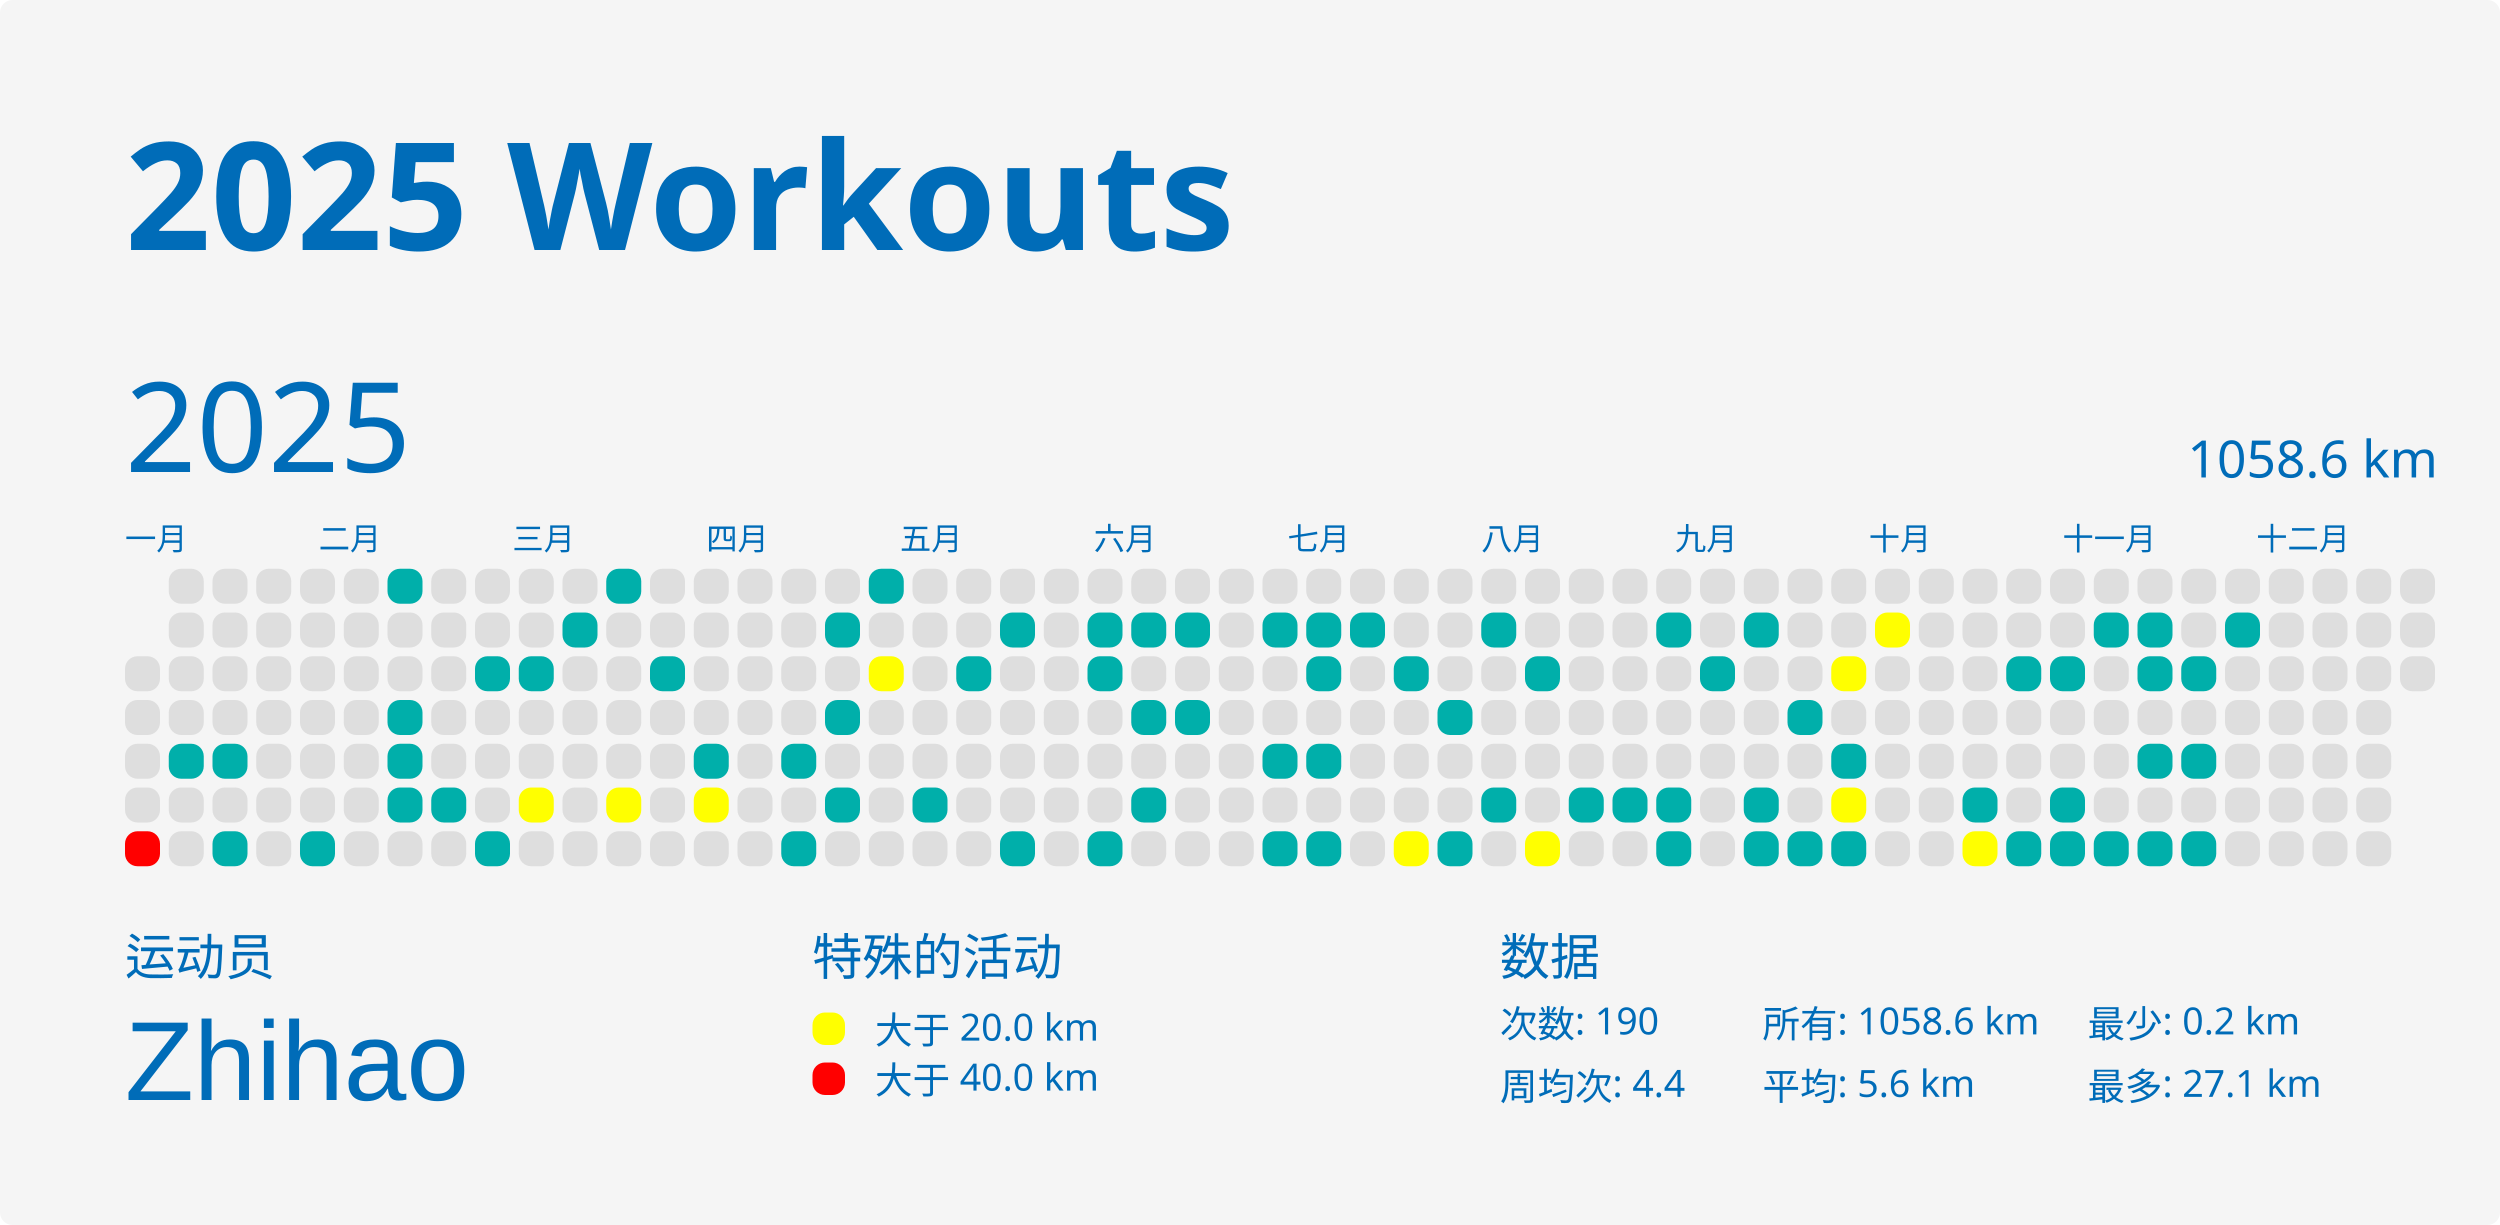
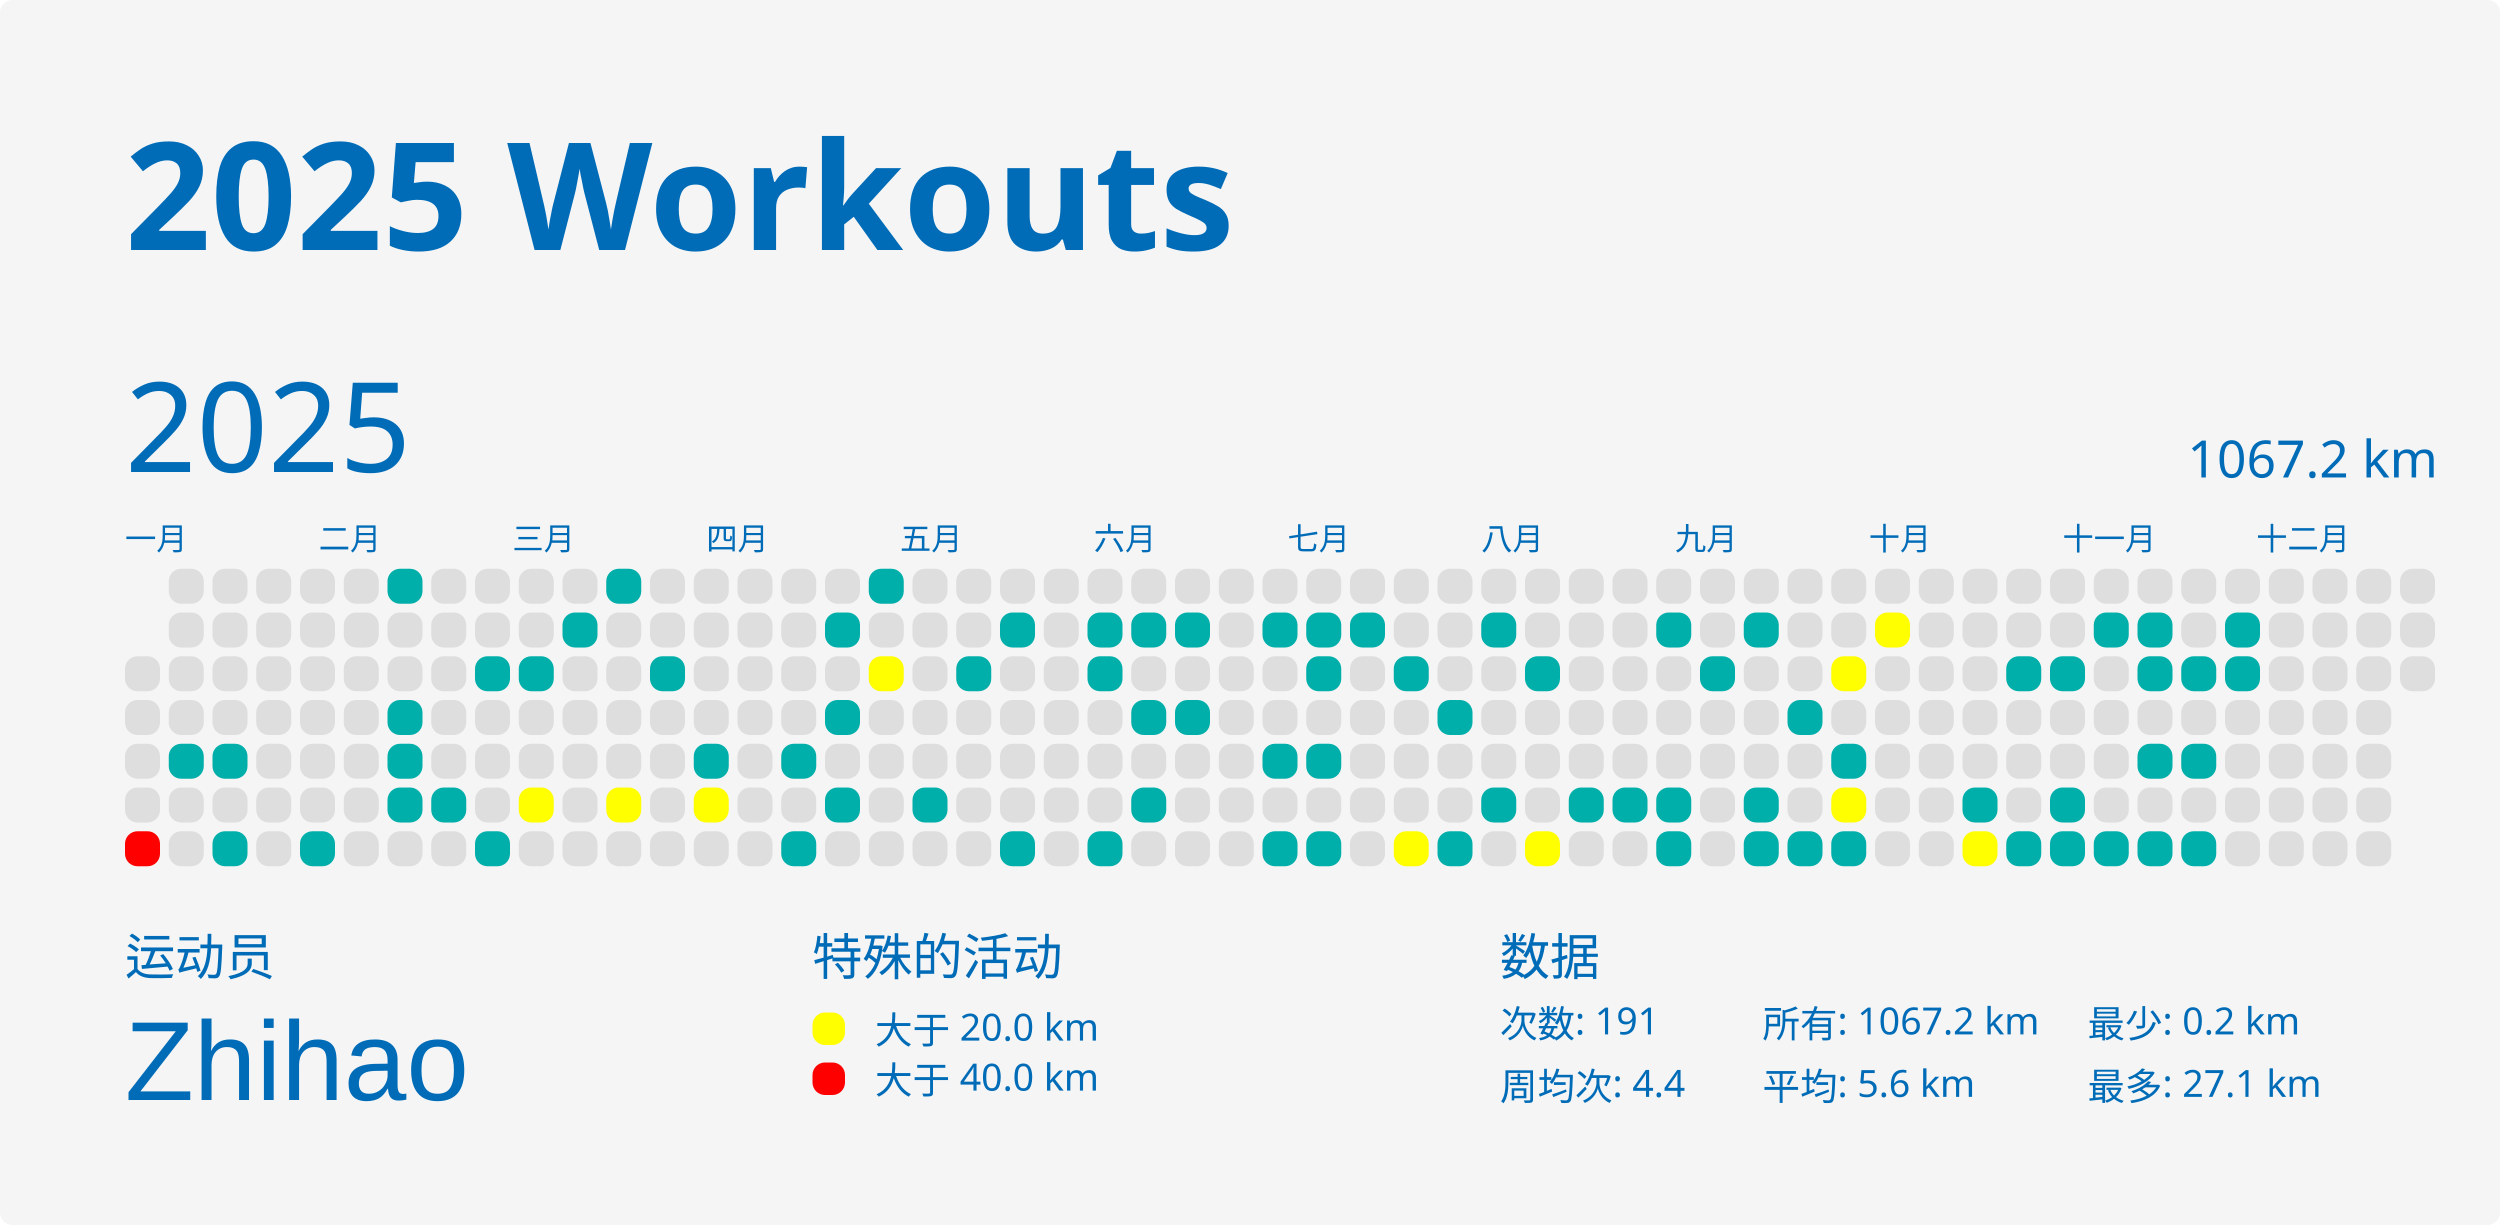
<svg xmlns="http://www.w3.org/2000/svg" baseProfile="full" height="98mm" version="1.1" viewBox="0,0,200,98" width="200mm">
  <defs />
  <rect fill="#f5f5f5" height="98" rx="1" ry="1" width="200" x="0" y="0" />
  <text fill="#006cb8" style="font-size:12px; font-family:MGI-Regular; font-weight:bold;" x="10" y="20">2025 Workouts</text>
  <text fill="#006cb8" style="font-size:4px; font-family:MGI-Regular" x="10" y="78">运动员</text>
  <text fill="#006cb8" style="font-size:9px; font-family:Arial" x="10" y="88">Zhihao</text>
  <text fill="#006cb8" style="font-size:4px; font-family:MGI-Regular" x="65" y="78">特殊的活动</text>
  <rect fill="yellow" height="2.6" rx="1" ry="1" width="2.6" x="65" y="81" />
  <text fill="#006cb8" style="font-size:3px; font-family:MGI-Regular" x="70" y="83.5">大于 20.0 km</text>
  <rect fill="red" height="2.6" rx="1" ry="1" width="2.6" x="65" y="85" />
  <text fill="#006cb8" style="font-size:3px; font-family:MGI-Regular" x="70" y="87.5">大于 40.0 km</text>
  <text fill="#006cb8" style="font-size:4px; font-family:MGI-Regular" x="120" y="78">数据</text>
-   <text fill="#006cb8" style="font-size:3px; font-family:MGI-Regular" x="120" y="83">次数: 190</text>
+   <text fill="#006cb8" style="font-size:3px; font-family:MGI-Regular" x="120" y="83">次数: 191</text>
  <text fill="#006cb8" style="font-size:3px; font-family:MGI-Regular" x="120" y="88">周均次: 4.4</text>
-   <text fill="#006cb8" style="font-size:3px; font-family:MGI-Regular" x="141" y="83">所有: 1058.6 km</text>
+   <text fill="#006cb8" style="font-size:3px; font-family:MGI-Regular" x="141" y="83">所有: 1067.2 km</text>
  <text fill="#006cb8" style="font-size:3px; font-family:MGI-Regular" x="141" y="88">平均: 5.6 km</text>
  <text fill="#006cb8" style="font-size:3px; font-family:MGI-Regular" x="167" y="83">最少: 0.2 km</text>
  <text fill="#006cb8" style="font-size:3px; font-family:MGI-Regular" x="167" y="88">最多: 27.1 km</text>
  <text dominant-baseline="hanging" fill="#006cb8" style="font-size:10.0px; font-family:MGI-Regular;" x="10" y="30">2025</text>
-   <text dominant-baseline="hanging" fill="#006cb8" style="font-size:4.125px; font-family:MGI-Regular;" x="175" y="35">1058.6 km</text>
+   <text dominant-baseline="hanging" fill="#006cb8" style="font-size:4.125px; font-family:MGI-Regular;" x="175" y="35">1067.2 km</text>
  <text fill="#006cb8" style="font-size:2.5px; font-family:MGI-Regular" x="10.0" y="44">一月</text>
  <text fill="#006cb8" style="font-size:2.5px; font-family:MGI-Regular" x="25.5" y="44">二月</text>
  <text fill="#006cb8" style="font-size:2.5px; font-family:MGI-Regular" x="41.0" y="44">三月</text>
  <text fill="#006cb8" style="font-size:2.5px; font-family:MGI-Regular" x="56.5" y="44">四月</text>
  <text fill="#006cb8" style="font-size:2.5px; font-family:MGI-Regular" x="72.0" y="44">五月</text>
  <text fill="#006cb8" style="font-size:2.5px; font-family:MGI-Regular" x="87.5" y="44">六月</text>
  <text fill="#006cb8" style="font-size:2.5px; font-family:MGI-Regular" x="103.0" y="44">七月</text>
  <text fill="#006cb8" style="font-size:2.5px; font-family:MGI-Regular" x="118.5" y="44">八月</text>
  <text fill="#006cb8" style="font-size:2.5px; font-family:MGI-Regular" x="134.0" y="44">九月</text>
  <text fill="#006cb8" style="font-size:2.5px; font-family:MGI-Regular" x="149.5" y="44">十月</text>
  <text fill="#006cb8" style="font-size:2.5px; font-family:MGI-Regular" x="165.0" y="44">十一月</text>
  <text fill="#006cb8" style="font-size:2.5px; font-family:MGI-Regular" x="180.5" y="44">十二月</text>
  <rect fill="#dedede" height="2.8" rx="1" ry="1" width="2.8" x="10.0" y="52.5" />
  <rect fill="#dedede" height="2.8" rx="1" ry="1" width="2.8" x="10.0" y="56.0" />
  <rect fill="#dedede" height="2.8" rx="1" ry="1" width="2.8" x="10.0" y="59.5" />
  <rect fill="#dedede" height="2.8" rx="1" ry="1" width="2.8" x="10.0" y="63.0" />
  <rect fill="red" height="2.8" rx="1" ry="1" width="2.8" x="10.0" y="66.5" />
  <rect fill="#dedede" height="2.8" rx="1" ry="1" width="2.8" x="13.5" y="45.5" />
  <rect fill="#dedede" height="2.8" rx="1" ry="1" width="2.8" x="13.5" y="49.0" />
  <rect fill="#dedede" height="2.8" rx="1" ry="1" width="2.8" x="13.5" y="52.5" />
  <rect fill="#dedede" height="2.8" rx="1" ry="1" width="2.8" x="13.5" y="56.0" />
  <rect fill="#00AFAA" height="2.8" rx="1" ry="1" width="2.8" x="13.5" y="59.5" />
  <rect fill="#dedede" height="2.8" rx="1" ry="1" width="2.8" x="13.5" y="63.0" />
  <rect fill="#dedede" height="2.8" rx="1" ry="1" width="2.8" x="13.5" y="66.5" />
  <rect fill="#dedede" height="2.8" rx="1" ry="1" width="2.8" x="17.0" y="45.5" />
  <rect fill="#dedede" height="2.8" rx="1" ry="1" width="2.8" x="17.0" y="49.0" />
  <rect fill="#dedede" height="2.8" rx="1" ry="1" width="2.8" x="17.0" y="52.5" />
  <rect fill="#dedede" height="2.8" rx="1" ry="1" width="2.8" x="17.0" y="56.0" />
  <rect fill="#00AFAA" height="2.8" rx="1" ry="1" width="2.8" x="17.0" y="59.5" />
  <rect fill="#dedede" height="2.8" rx="1" ry="1" width="2.8" x="17.0" y="63.0" />
  <rect fill="#00AFAA" height="2.8" rx="1" ry="1" width="2.8" x="17.0" y="66.5" />
  <rect fill="#dedede" height="2.8" rx="1" ry="1" width="2.8" x="20.5" y="45.5" />
  <rect fill="#dedede" height="2.8" rx="1" ry="1" width="2.8" x="20.5" y="49.0" />
  <rect fill="#dedede" height="2.8" rx="1" ry="1" width="2.8" x="20.5" y="52.5" />
  <rect fill="#dedede" height="2.8" rx="1" ry="1" width="2.8" x="20.5" y="56.0" />
  <rect fill="#dedede" height="2.8" rx="1" ry="1" width="2.8" x="20.5" y="59.5" />
  <rect fill="#dedede" height="2.8" rx="1" ry="1" width="2.8" x="20.5" y="63.0" />
  <rect fill="#dedede" height="2.8" rx="1" ry="1" width="2.8" x="20.5" y="66.5" />
  <rect fill="#dedede" height="2.8" rx="1" ry="1" width="2.8" x="24.0" y="45.5" />
  <rect fill="#dedede" height="2.8" rx="1" ry="1" width="2.8" x="24.0" y="49.0" />
  <rect fill="#dedede" height="2.8" rx="1" ry="1" width="2.8" x="24.0" y="52.5" />
  <rect fill="#dedede" height="2.8" rx="1" ry="1" width="2.8" x="24.0" y="56.0" />
  <rect fill="#dedede" height="2.8" rx="1" ry="1" width="2.8" x="24.0" y="59.5" />
  <rect fill="#dedede" height="2.8" rx="1" ry="1" width="2.8" x="24.0" y="63.0" />
  <rect fill="#00AFAA" height="2.8" rx="1" ry="1" width="2.8" x="24.0" y="66.5" />
  <rect fill="#dedede" height="2.8" rx="1" ry="1" width="2.8" x="27.5" y="45.5" />
  <rect fill="#dedede" height="2.8" rx="1" ry="1" width="2.8" x="27.5" y="49.0" />
  <rect fill="#dedede" height="2.8" rx="1" ry="1" width="2.8" x="27.5" y="52.5" />
  <rect fill="#dedede" height="2.8" rx="1" ry="1" width="2.8" x="27.5" y="56.0" />
  <rect fill="#dedede" height="2.8" rx="1" ry="1" width="2.8" x="27.5" y="59.5" />
  <rect fill="#dedede" height="2.8" rx="1" ry="1" width="2.8" x="27.5" y="63.0" />
  <rect fill="#dedede" height="2.8" rx="1" ry="1" width="2.8" x="27.5" y="66.5" />
  <rect fill="#00AFAA" height="2.8" rx="1" ry="1" width="2.8" x="31.0" y="45.5" />
  <rect fill="#dedede" height="2.8" rx="1" ry="1" width="2.8" x="31.0" y="49.0" />
  <rect fill="#dedede" height="2.8" rx="1" ry="1" width="2.8" x="31.0" y="52.5" />
  <rect fill="#00AFAA" height="2.8" rx="1" ry="1" width="2.8" x="31.0" y="56.0" />
  <rect fill="#00AFAA" height="2.8" rx="1" ry="1" width="2.8" x="31.0" y="59.5" />
  <rect fill="#00AFAA" height="2.8" rx="1" ry="1" width="2.8" x="31.0" y="63.0" />
  <rect fill="#dedede" height="2.8" rx="1" ry="1" width="2.8" x="31.0" y="66.5" />
  <rect fill="#dedede" height="2.8" rx="1" ry="1" width="2.8" x="34.5" y="45.5" />
  <rect fill="#dedede" height="2.8" rx="1" ry="1" width="2.8" x="34.5" y="49.0" />
  <rect fill="#dedede" height="2.8" rx="1" ry="1" width="2.8" x="34.5" y="52.5" />
  <rect fill="#dedede" height="2.8" rx="1" ry="1" width="2.8" x="34.5" y="56.0" />
  <rect fill="#dedede" height="2.8" rx="1" ry="1" width="2.8" x="34.5" y="59.5" />
  <rect fill="#00AFAA" height="2.8" rx="1" ry="1" width="2.8" x="34.5" y="63.0" />
  <rect fill="#dedede" height="2.8" rx="1" ry="1" width="2.8" x="34.5" y="66.5" />
  <rect fill="#dedede" height="2.8" rx="1" ry="1" width="2.8" x="38.0" y="45.5" />
  <rect fill="#dedede" height="2.8" rx="1" ry="1" width="2.8" x="38.0" y="49.0" />
  <rect fill="#00AFAA" height="2.8" rx="1" ry="1" width="2.8" x="38.0" y="52.5" />
  <rect fill="#dedede" height="2.8" rx="1" ry="1" width="2.8" x="38.0" y="56.0" />
  <rect fill="#dedede" height="2.8" rx="1" ry="1" width="2.8" x="38.0" y="59.5" />
  <rect fill="#dedede" height="2.8" rx="1" ry="1" width="2.8" x="38.0" y="63.0" />
  <rect fill="#00AFAA" height="2.8" rx="1" ry="1" width="2.8" x="38.0" y="66.5" />
  <rect fill="#dedede" height="2.8" rx="1" ry="1" width="2.8" x="41.5" y="45.5" />
  <rect fill="#dedede" height="2.8" rx="1" ry="1" width="2.8" x="41.5" y="49.0" />
  <rect fill="#00AFAA" height="2.8" rx="1" ry="1" width="2.8" x="41.5" y="52.5" />
  <rect fill="#dedede" height="2.8" rx="1" ry="1" width="2.8" x="41.5" y="56.0" />
  <rect fill="#dedede" height="2.8" rx="1" ry="1" width="2.8" x="41.5" y="59.5" />
  <rect fill="yellow" height="2.8" rx="1" ry="1" width="2.8" x="41.5" y="63.0" />
  <rect fill="#dedede" height="2.8" rx="1" ry="1" width="2.8" x="41.5" y="66.5" />
  <rect fill="#dedede" height="2.8" rx="1" ry="1" width="2.8" x="45.0" y="45.5" />
  <rect fill="#00AFAA" height="2.8" rx="1" ry="1" width="2.8" x="45.0" y="49.0" />
  <rect fill="#dedede" height="2.8" rx="1" ry="1" width="2.8" x="45.0" y="52.5" />
  <rect fill="#dedede" height="2.8" rx="1" ry="1" width="2.8" x="45.0" y="56.0" />
  <rect fill="#dedede" height="2.8" rx="1" ry="1" width="2.8" x="45.0" y="59.5" />
  <rect fill="#dedede" height="2.8" rx="1" ry="1" width="2.8" x="45.0" y="63.0" />
  <rect fill="#dedede" height="2.8" rx="1" ry="1" width="2.8" x="45.0" y="66.5" />
  <rect fill="#00AFAA" height="2.8" rx="1" ry="1" width="2.8" x="48.5" y="45.5" />
  <rect fill="#dedede" height="2.8" rx="1" ry="1" width="2.8" x="48.5" y="49.0" />
  <rect fill="#dedede" height="2.8" rx="1" ry="1" width="2.8" x="48.5" y="52.5" />
  <rect fill="#dedede" height="2.8" rx="1" ry="1" width="2.8" x="48.5" y="56.0" />
  <rect fill="#dedede" height="2.8" rx="1" ry="1" width="2.8" x="48.5" y="59.5" />
  <rect fill="yellow" height="2.8" rx="1" ry="1" width="2.8" x="48.5" y="63.0" />
  <rect fill="#dedede" height="2.8" rx="1" ry="1" width="2.8" x="48.5" y="66.5" />
  <rect fill="#dedede" height="2.8" rx="1" ry="1" width="2.8" x="52.0" y="45.5" />
  <rect fill="#dedede" height="2.8" rx="1" ry="1" width="2.8" x="52.0" y="49.0" />
  <rect fill="#00AFAA" height="2.8" rx="1" ry="1" width="2.8" x="52.0" y="52.5" />
  <rect fill="#dedede" height="2.8" rx="1" ry="1" width="2.8" x="52.0" y="56.0" />
  <rect fill="#dedede" height="2.8" rx="1" ry="1" width="2.8" x="52.0" y="59.5" />
  <rect fill="#dedede" height="2.8" rx="1" ry="1" width="2.8" x="52.0" y="63.0" />
  <rect fill="#dedede" height="2.8" rx="1" ry="1" width="2.8" x="52.0" y="66.5" />
  <rect fill="#dedede" height="2.8" rx="1" ry="1" width="2.8" x="55.5" y="45.5" />
  <rect fill="#dedede" height="2.8" rx="1" ry="1" width="2.8" x="55.5" y="49.0" />
  <rect fill="#dedede" height="2.8" rx="1" ry="1" width="2.8" x="55.5" y="52.5" />
  <rect fill="#dedede" height="2.8" rx="1" ry="1" width="2.8" x="55.5" y="56.0" />
  <rect fill="#00AFAA" height="2.8" rx="1" ry="1" width="2.8" x="55.5" y="59.5" />
  <rect fill="yellow" height="2.8" rx="1" ry="1" width="2.8" x="55.5" y="63.0" />
  <rect fill="#dedede" height="2.8" rx="1" ry="1" width="2.8" x="55.5" y="66.5" />
  <rect fill="#dedede" height="2.8" rx="1" ry="1" width="2.8" x="59.0" y="45.5" />
  <rect fill="#dedede" height="2.8" rx="1" ry="1" width="2.8" x="59.0" y="49.0" />
  <rect fill="#dedede" height="2.8" rx="1" ry="1" width="2.8" x="59.0" y="52.5" />
  <rect fill="#dedede" height="2.8" rx="1" ry="1" width="2.8" x="59.0" y="56.0" />
  <rect fill="#dedede" height="2.8" rx="1" ry="1" width="2.8" x="59.0" y="59.5" />
  <rect fill="#dedede" height="2.8" rx="1" ry="1" width="2.8" x="59.0" y="63.0" />
  <rect fill="#dedede" height="2.8" rx="1" ry="1" width="2.8" x="59.0" y="66.5" />
  <rect fill="#dedede" height="2.8" rx="1" ry="1" width="2.8" x="62.5" y="45.5" />
  <rect fill="#dedede" height="2.8" rx="1" ry="1" width="2.8" x="62.5" y="49.0" />
  <rect fill="#dedede" height="2.8" rx="1" ry="1" width="2.8" x="62.5" y="52.5" />
  <rect fill="#dedede" height="2.8" rx="1" ry="1" width="2.8" x="62.5" y="56.0" />
  <rect fill="#00AFAA" height="2.8" rx="1" ry="1" width="2.8" x="62.5" y="59.5" />
  <rect fill="#dedede" height="2.8" rx="1" ry="1" width="2.8" x="62.5" y="63.0" />
  <rect fill="#00AFAA" height="2.8" rx="1" ry="1" width="2.8" x="62.5" y="66.5" />
  <rect fill="#dedede" height="2.8" rx="1" ry="1" width="2.8" x="66.0" y="45.5" />
  <rect fill="#00AFAA" height="2.8" rx="1" ry="1" width="2.8" x="66.0" y="49.0" />
  <rect fill="#dedede" height="2.8" rx="1" ry="1" width="2.8" x="66.0" y="52.5" />
  <rect fill="#00AFAA" height="2.8" rx="1" ry="1" width="2.8" x="66.0" y="56.0" />
  <rect fill="#dedede" height="2.8" rx="1" ry="1" width="2.8" x="66.0" y="59.5" />
  <rect fill="#00AFAA" height="2.8" rx="1" ry="1" width="2.8" x="66.0" y="63.0" />
  <rect fill="#dedede" height="2.8" rx="1" ry="1" width="2.8" x="66.0" y="66.5" />
  <rect fill="#00AFAA" height="2.8" rx="1" ry="1" width="2.8" x="69.5" y="45.5" />
  <rect fill="#dedede" height="2.8" rx="1" ry="1" width="2.8" x="69.5" y="49.0" />
  <rect fill="yellow" height="2.8" rx="1" ry="1" width="2.8" x="69.5" y="52.5" />
  <rect fill="#dedede" height="2.8" rx="1" ry="1" width="2.8" x="69.5" y="56.0" />
  <rect fill="#dedede" height="2.8" rx="1" ry="1" width="2.8" x="69.5" y="59.5" />
  <rect fill="#dedede" height="2.8" rx="1" ry="1" width="2.8" x="69.5" y="63.0" />
  <rect fill="#dedede" height="2.8" rx="1" ry="1" width="2.8" x="69.5" y="66.5" />
  <rect fill="#dedede" height="2.8" rx="1" ry="1" width="2.8" x="73.0" y="45.5" />
  <rect fill="#dedede" height="2.8" rx="1" ry="1" width="2.8" x="73.0" y="49.0" />
  <rect fill="#dedede" height="2.8" rx="1" ry="1" width="2.8" x="73.0" y="52.5" />
  <rect fill="#dedede" height="2.8" rx="1" ry="1" width="2.8" x="73.0" y="56.0" />
  <rect fill="#dedede" height="2.8" rx="1" ry="1" width="2.8" x="73.0" y="59.5" />
  <rect fill="#00AFAA" height="2.8" rx="1" ry="1" width="2.8" x="73.0" y="63.0" />
  <rect fill="#dedede" height="2.8" rx="1" ry="1" width="2.8" x="73.0" y="66.5" />
  <rect fill="#dedede" height="2.8" rx="1" ry="1" width="2.8" x="76.5" y="45.5" />
  <rect fill="#dedede" height="2.8" rx="1" ry="1" width="2.8" x="76.5" y="49.0" />
  <rect fill="#00AFAA" height="2.8" rx="1" ry="1" width="2.8" x="76.5" y="52.5" />
  <rect fill="#dedede" height="2.8" rx="1" ry="1" width="2.8" x="76.5" y="56.0" />
  <rect fill="#dedede" height="2.8" rx="1" ry="1" width="2.8" x="76.5" y="59.5" />
  <rect fill="#dedede" height="2.8" rx="1" ry="1" width="2.8" x="76.5" y="63.0" />
  <rect fill="#dedede" height="2.8" rx="1" ry="1" width="2.8" x="76.5" y="66.5" />
  <rect fill="#dedede" height="2.8" rx="1" ry="1" width="2.8" x="80.0" y="45.5" />
  <rect fill="#00AFAA" height="2.8" rx="1" ry="1" width="2.8" x="80.0" y="49.0" />
  <rect fill="#dedede" height="2.8" rx="1" ry="1" width="2.8" x="80.0" y="52.5" />
  <rect fill="#dedede" height="2.8" rx="1" ry="1" width="2.8" x="80.0" y="56.0" />
  <rect fill="#dedede" height="2.8" rx="1" ry="1" width="2.8" x="80.0" y="59.5" />
  <rect fill="#dedede" height="2.8" rx="1" ry="1" width="2.8" x="80.0" y="63.0" />
  <rect fill="#00AFAA" height="2.8" rx="1" ry="1" width="2.8" x="80.0" y="66.5" />
  <rect fill="#dedede" height="2.8" rx="1" ry="1" width="2.8" x="83.5" y="45.5" />
  <rect fill="#dedede" height="2.8" rx="1" ry="1" width="2.8" x="83.5" y="49.0" />
  <rect fill="#dedede" height="2.8" rx="1" ry="1" width="2.8" x="83.5" y="52.5" />
  <rect fill="#dedede" height="2.8" rx="1" ry="1" width="2.8" x="83.5" y="56.0" />
  <rect fill="#dedede" height="2.8" rx="1" ry="1" width="2.8" x="83.5" y="59.5" />
  <rect fill="#dedede" height="2.8" rx="1" ry="1" width="2.8" x="83.5" y="63.0" />
  <rect fill="#dedede" height="2.8" rx="1" ry="1" width="2.8" x="83.5" y="66.5" />
  <rect fill="#dedede" height="2.8" rx="1" ry="1" width="2.8" x="87.0" y="45.5" />
  <rect fill="#00AFAA" height="2.8" rx="1" ry="1" width="2.8" x="87.0" y="49.0" />
  <rect fill="#00AFAA" height="2.8" rx="1" ry="1" width="2.8" x="87.0" y="52.5" />
  <rect fill="#dedede" height="2.8" rx="1" ry="1" width="2.8" x="87.0" y="56.0" />
  <rect fill="#dedede" height="2.8" rx="1" ry="1" width="2.8" x="87.0" y="59.5" />
  <rect fill="#dedede" height="2.8" rx="1" ry="1" width="2.8" x="87.0" y="63.0" />
  <rect fill="#00AFAA" height="2.8" rx="1" ry="1" width="2.8" x="87.0" y="66.5" />
  <rect fill="#dedede" height="2.8" rx="1" ry="1" width="2.8" x="90.5" y="45.5" />
  <rect fill="#00AFAA" height="2.8" rx="1" ry="1" width="2.8" x="90.5" y="49.0" />
  <rect fill="#dedede" height="2.8" rx="1" ry="1" width="2.8" x="90.5" y="52.5" />
  <rect fill="#00AFAA" height="2.8" rx="1" ry="1" width="2.8" x="90.5" y="56.0" />
  <rect fill="#dedede" height="2.8" rx="1" ry="1" width="2.8" x="90.5" y="59.5" />
  <rect fill="#00AFAA" height="2.8" rx="1" ry="1" width="2.8" x="90.5" y="63.0" />
  <rect fill="#dedede" height="2.8" rx="1" ry="1" width="2.8" x="90.5" y="66.5" />
  <rect fill="#dedede" height="2.8" rx="1" ry="1" width="2.8" x="94.0" y="45.5" />
  <rect fill="#00AFAA" height="2.8" rx="1" ry="1" width="2.8" x="94.0" y="49.0" />
  <rect fill="#dedede" height="2.8" rx="1" ry="1" width="2.8" x="94.0" y="52.5" />
  <rect fill="#00AFAA" height="2.8" rx="1" ry="1" width="2.8" x="94.0" y="56.0" />
  <rect fill="#dedede" height="2.8" rx="1" ry="1" width="2.8" x="94.0" y="59.5" />
  <rect fill="#dedede" height="2.8" rx="1" ry="1" width="2.8" x="94.0" y="63.0" />
  <rect fill="#dedede" height="2.8" rx="1" ry="1" width="2.8" x="94.0" y="66.5" />
  <rect fill="#dedede" height="2.8" rx="1" ry="1" width="2.8" x="97.5" y="45.5" />
  <rect fill="#dedede" height="2.8" rx="1" ry="1" width="2.8" x="97.5" y="49.0" />
  <rect fill="#dedede" height="2.8" rx="1" ry="1" width="2.8" x="97.5" y="52.5" />
  <rect fill="#dedede" height="2.8" rx="1" ry="1" width="2.8" x="97.5" y="56.0" />
  <rect fill="#dedede" height="2.8" rx="1" ry="1" width="2.8" x="97.5" y="59.5" />
  <rect fill="#dedede" height="2.8" rx="1" ry="1" width="2.8" x="97.5" y="63.0" />
  <rect fill="#dedede" height="2.8" rx="1" ry="1" width="2.8" x="97.5" y="66.5" />
  <rect fill="#dedede" height="2.8" rx="1" ry="1" width="2.8" x="101.0" y="45.5" />
  <rect fill="#00AFAA" height="2.8" rx="1" ry="1" width="2.8" x="101.0" y="49.0" />
  <rect fill="#dedede" height="2.8" rx="1" ry="1" width="2.8" x="101.0" y="52.5" />
  <rect fill="#dedede" height="2.8" rx="1" ry="1" width="2.8" x="101.0" y="56.0" />
  <rect fill="#00AFAA" height="2.8" rx="1" ry="1" width="2.8" x="101.0" y="59.5" />
  <rect fill="#dedede" height="2.8" rx="1" ry="1" width="2.8" x="101.0" y="63.0" />
  <rect fill="#00AFAA" height="2.8" rx="1" ry="1" width="2.8" x="101.0" y="66.5" />
  <rect fill="#dedede" height="2.8" rx="1" ry="1" width="2.8" x="104.5" y="45.5" />
  <rect fill="#00AFAA" height="2.8" rx="1" ry="1" width="2.8" x="104.5" y="49.0" />
  <rect fill="#00AFAA" height="2.8" rx="1" ry="1" width="2.8" x="104.5" y="52.5" />
  <rect fill="#dedede" height="2.8" rx="1" ry="1" width="2.8" x="104.5" y="56.0" />
  <rect fill="#00AFAA" height="2.8" rx="1" ry="1" width="2.8" x="104.5" y="59.5" />
  <rect fill="#dedede" height="2.8" rx="1" ry="1" width="2.8" x="104.5" y="63.0" />
  <rect fill="#00AFAA" height="2.8" rx="1" ry="1" width="2.8" x="104.5" y="66.5" />
  <rect fill="#dedede" height="2.8" rx="1" ry="1" width="2.8" x="108.0" y="45.5" />
  <rect fill="#00AFAA" height="2.8" rx="1" ry="1" width="2.8" x="108.0" y="49.0" />
  <rect fill="#dedede" height="2.8" rx="1" ry="1" width="2.8" x="108.0" y="52.5" />
  <rect fill="#dedede" height="2.8" rx="1" ry="1" width="2.8" x="108.0" y="56.0" />
  <rect fill="#dedede" height="2.8" rx="1" ry="1" width="2.8" x="108.0" y="59.5" />
  <rect fill="#dedede" height="2.8" rx="1" ry="1" width="2.8" x="108.0" y="63.0" />
  <rect fill="#dedede" height="2.8" rx="1" ry="1" width="2.8" x="108.0" y="66.5" />
  <rect fill="#dedede" height="2.8" rx="1" ry="1" width="2.8" x="111.5" y="45.5" />
  <rect fill="#dedede" height="2.8" rx="1" ry="1" width="2.8" x="111.5" y="49.0" />
  <rect fill="#00AFAA" height="2.8" rx="1" ry="1" width="2.8" x="111.5" y="52.5" />
  <rect fill="#dedede" height="2.8" rx="1" ry="1" width="2.8" x="111.5" y="56.0" />
  <rect fill="#dedede" height="2.8" rx="1" ry="1" width="2.8" x="111.5" y="59.5" />
  <rect fill="#dedede" height="2.8" rx="1" ry="1" width="2.8" x="111.5" y="63.0" />
  <rect fill="yellow" height="2.8" rx="1" ry="1" width="2.8" x="111.5" y="66.5" />
  <rect fill="#dedede" height="2.8" rx="1" ry="1" width="2.8" x="115.0" y="45.5" />
  <rect fill="#dedede" height="2.8" rx="1" ry="1" width="2.8" x="115.0" y="49.0" />
  <rect fill="#dedede" height="2.8" rx="1" ry="1" width="2.8" x="115.0" y="52.5" />
  <rect fill="#00AFAA" height="2.8" rx="1" ry="1" width="2.8" x="115.0" y="56.0" />
  <rect fill="#dedede" height="2.8" rx="1" ry="1" width="2.8" x="115.0" y="59.5" />
  <rect fill="#dedede" height="2.8" rx="1" ry="1" width="2.8" x="115.0" y="63.0" />
  <rect fill="#00AFAA" height="2.8" rx="1" ry="1" width="2.8" x="115.0" y="66.5" />
  <rect fill="#dedede" height="2.8" rx="1" ry="1" width="2.8" x="118.5" y="45.5" />
  <rect fill="#00AFAA" height="2.8" rx="1" ry="1" width="2.8" x="118.5" y="49.0" />
  <rect fill="#dedede" height="2.8" rx="1" ry="1" width="2.8" x="118.5" y="52.5" />
  <rect fill="#dedede" height="2.8" rx="1" ry="1" width="2.8" x="118.5" y="56.0" />
  <rect fill="#dedede" height="2.8" rx="1" ry="1" width="2.8" x="118.5" y="59.5" />
  <rect fill="#00AFAA" height="2.8" rx="1" ry="1" width="2.8" x="118.5" y="63.0" />
  <rect fill="#dedede" height="2.8" rx="1" ry="1" width="2.8" x="118.5" y="66.5" />
  <rect fill="#dedede" height="2.8" rx="1" ry="1" width="2.8" x="122.0" y="45.5" />
  <rect fill="#dedede" height="2.8" rx="1" ry="1" width="2.8" x="122.0" y="49.0" />
  <rect fill="#00AFAA" height="2.8" rx="1" ry="1" width="2.8" x="122.0" y="52.5" />
  <rect fill="#dedede" height="2.8" rx="1" ry="1" width="2.8" x="122.0" y="56.0" />
  <rect fill="#dedede" height="2.8" rx="1" ry="1" width="2.8" x="122.0" y="59.5" />
  <rect fill="#dedede" height="2.8" rx="1" ry="1" width="2.8" x="122.0" y="63.0" />
  <rect fill="yellow" height="2.8" rx="1" ry="1" width="2.8" x="122.0" y="66.5" />
  <rect fill="#dedede" height="2.8" rx="1" ry="1" width="2.8" x="125.5" y="45.5" />
  <rect fill="#dedede" height="2.8" rx="1" ry="1" width="2.8" x="125.5" y="49.0" />
  <rect fill="#dedede" height="2.8" rx="1" ry="1" width="2.8" x="125.5" y="52.5" />
  <rect fill="#dedede" height="2.8" rx="1" ry="1" width="2.8" x="125.5" y="56.0" />
  <rect fill="#dedede" height="2.8" rx="1" ry="1" width="2.8" x="125.5" y="59.5" />
  <rect fill="#00AFAA" height="2.8" rx="1" ry="1" width="2.8" x="125.5" y="63.0" />
  <rect fill="#dedede" height="2.8" rx="1" ry="1" width="2.8" x="125.5" y="66.5" />
  <rect fill="#dedede" height="2.8" rx="1" ry="1" width="2.8" x="129.0" y="45.5" />
  <rect fill="#dedede" height="2.8" rx="1" ry="1" width="2.8" x="129.0" y="49.0" />
  <rect fill="#dedede" height="2.8" rx="1" ry="1" width="2.8" x="129.0" y="52.5" />
  <rect fill="#dedede" height="2.8" rx="1" ry="1" width="2.8" x="129.0" y="56.0" />
  <rect fill="#dedede" height="2.8" rx="1" ry="1" width="2.8" x="129.0" y="59.5" />
  <rect fill="#00AFAA" height="2.8" rx="1" ry="1" width="2.8" x="129.0" y="63.0" />
  <rect fill="#dedede" height="2.8" rx="1" ry="1" width="2.8" x="129.0" y="66.5" />
  <rect fill="#dedede" height="2.8" rx="1" ry="1" width="2.8" x="132.5" y="45.5" />
  <rect fill="#00AFAA" height="2.8" rx="1" ry="1" width="2.8" x="132.5" y="49.0" />
  <rect fill="#dedede" height="2.8" rx="1" ry="1" width="2.8" x="132.5" y="52.5" />
  <rect fill="#dedede" height="2.8" rx="1" ry="1" width="2.8" x="132.5" y="56.0" />
  <rect fill="#dedede" height="2.8" rx="1" ry="1" width="2.8" x="132.5" y="59.5" />
  <rect fill="#00AFAA" height="2.8" rx="1" ry="1" width="2.8" x="132.5" y="63.0" />
  <rect fill="#00AFAA" height="2.8" rx="1" ry="1" width="2.8" x="132.5" y="66.5" />
  <rect fill="#dedede" height="2.8" rx="1" ry="1" width="2.8" x="136.0" y="45.5" />
  <rect fill="#dedede" height="2.8" rx="1" ry="1" width="2.8" x="136.0" y="49.0" />
  <rect fill="#00AFAA" height="2.8" rx="1" ry="1" width="2.8" x="136.0" y="52.5" />
  <rect fill="#dedede" height="2.8" rx="1" ry="1" width="2.8" x="136.0" y="56.0" />
  <rect fill="#dedede" height="2.8" rx="1" ry="1" width="2.8" x="136.0" y="59.5" />
  <rect fill="#dedede" height="2.8" rx="1" ry="1" width="2.8" x="136.0" y="63.0" />
  <rect fill="#dedede" height="2.8" rx="1" ry="1" width="2.8" x="136.0" y="66.5" />
  <rect fill="#dedede" height="2.8" rx="1" ry="1" width="2.8" x="139.5" y="45.5" />
  <rect fill="#00AFAA" height="2.8" rx="1" ry="1" width="2.8" x="139.5" y="49.0" />
  <rect fill="#dedede" height="2.8" rx="1" ry="1" width="2.8" x="139.5" y="52.5" />
  <rect fill="#dedede" height="2.8" rx="1" ry="1" width="2.8" x="139.5" y="56.0" />
  <rect fill="#dedede" height="2.8" rx="1" ry="1" width="2.8" x="139.5" y="59.5" />
  <rect fill="#00AFAA" height="2.8" rx="1" ry="1" width="2.8" x="139.5" y="63.0" />
  <rect fill="#00AFAA" height="2.8" rx="1" ry="1" width="2.8" x="139.5" y="66.5" />
  <rect fill="#dedede" height="2.8" rx="1" ry="1" width="2.8" x="143.0" y="45.5" />
  <rect fill="#dedede" height="2.8" rx="1" ry="1" width="2.8" x="143.0" y="49.0" />
  <rect fill="#dedede" height="2.8" rx="1" ry="1" width="2.8" x="143.0" y="52.5" />
  <rect fill="#00AFAA" height="2.8" rx="1" ry="1" width="2.8" x="143.0" y="56.0" />
  <rect fill="#dedede" height="2.8" rx="1" ry="1" width="2.8" x="143.0" y="59.5" />
  <rect fill="#dedede" height="2.8" rx="1" ry="1" width="2.8" x="143.0" y="63.0" />
  <rect fill="#00AFAA" height="2.8" rx="1" ry="1" width="2.8" x="143.0" y="66.5" />
  <rect fill="#dedede" height="2.8" rx="1" ry="1" width="2.8" x="146.5" y="45.5" />
  <rect fill="#dedede" height="2.8" rx="1" ry="1" width="2.8" x="146.5" y="49.0" />
  <rect fill="yellow" height="2.8" rx="1" ry="1" width="2.8" x="146.5" y="52.5" />
  <rect fill="#dedede" height="2.8" rx="1" ry="1" width="2.8" x="146.5" y="56.0" />
  <rect fill="#00AFAA" height="2.8" rx="1" ry="1" width="2.8" x="146.5" y="59.5" />
  <rect fill="yellow" height="2.8" rx="1" ry="1" width="2.8" x="146.5" y="63.0" />
  <rect fill="#00AFAA" height="2.8" rx="1" ry="1" width="2.8" x="146.5" y="66.5" />
  <rect fill="#dedede" height="2.8" rx="1" ry="1" width="2.8" x="150.0" y="45.5" />
  <rect fill="yellow" height="2.8" rx="1" ry="1" width="2.8" x="150.0" y="49.0" />
  <rect fill="#dedede" height="2.8" rx="1" ry="1" width="2.8" x="150.0" y="52.5" />
  <rect fill="#dedede" height="2.8" rx="1" ry="1" width="2.8" x="150.0" y="56.0" />
  <rect fill="#dedede" height="2.8" rx="1" ry="1" width="2.8" x="150.0" y="59.5" />
  <rect fill="#dedede" height="2.8" rx="1" ry="1" width="2.8" x="150.0" y="63.0" />
  <rect fill="#dedede" height="2.8" rx="1" ry="1" width="2.8" x="150.0" y="66.5" />
  <rect fill="#dedede" height="2.8" rx="1" ry="1" width="2.8" x="153.5" y="45.5" />
  <rect fill="#dedede" height="2.8" rx="1" ry="1" width="2.8" x="153.5" y="49.0" />
  <rect fill="#dedede" height="2.8" rx="1" ry="1" width="2.8" x="153.5" y="52.5" />
  <rect fill="#dedede" height="2.8" rx="1" ry="1" width="2.8" x="153.5" y="56.0" />
  <rect fill="#dedede" height="2.8" rx="1" ry="1" width="2.8" x="153.5" y="59.5" />
  <rect fill="#dedede" height="2.8" rx="1" ry="1" width="2.8" x="153.5" y="63.0" />
  <rect fill="#dedede" height="2.8" rx="1" ry="1" width="2.8" x="153.5" y="66.5" />
  <rect fill="#dedede" height="2.8" rx="1" ry="1" width="2.8" x="157.0" y="45.5" />
  <rect fill="#dedede" height="2.8" rx="1" ry="1" width="2.8" x="157.0" y="49.0" />
  <rect fill="#dedede" height="2.8" rx="1" ry="1" width="2.8" x="157.0" y="52.5" />
  <rect fill="#dedede" height="2.8" rx="1" ry="1" width="2.8" x="157.0" y="56.0" />
  <rect fill="#dedede" height="2.8" rx="1" ry="1" width="2.8" x="157.0" y="59.5" />
  <rect fill="#00AFAA" height="2.8" rx="1" ry="1" width="2.8" x="157.0" y="63.0" />
  <rect fill="yellow" height="2.8" rx="1" ry="1" width="2.8" x="157.0" y="66.5" />
  <rect fill="#dedede" height="2.8" rx="1" ry="1" width="2.8" x="160.5" y="45.5" />
  <rect fill="#dedede" height="2.8" rx="1" ry="1" width="2.8" x="160.5" y="49.0" />
  <rect fill="#00AFAA" height="2.8" rx="1" ry="1" width="2.8" x="160.5" y="52.5" />
  <rect fill="#dedede" height="2.8" rx="1" ry="1" width="2.8" x="160.5" y="56.0" />
  <rect fill="#dedede" height="2.8" rx="1" ry="1" width="2.8" x="160.5" y="59.5" />
  <rect fill="#dedede" height="2.8" rx="1" ry="1" width="2.8" x="160.5" y="63.0" />
  <rect fill="#00AFAA" height="2.8" rx="1" ry="1" width="2.8" x="160.5" y="66.5" />
  <rect fill="#dedede" height="2.8" rx="1" ry="1" width="2.8" x="164.0" y="45.5" />
  <rect fill="#dedede" height="2.8" rx="1" ry="1" width="2.8" x="164.0" y="49.0" />
  <rect fill="#00AFAA" height="2.8" rx="1" ry="1" width="2.8" x="164.0" y="52.5" />
  <rect fill="#dedede" height="2.8" rx="1" ry="1" width="2.8" x="164.0" y="56.0" />
  <rect fill="#dedede" height="2.8" rx="1" ry="1" width="2.8" x="164.0" y="59.5" />
  <rect fill="#00AFAA" height="2.8" rx="1" ry="1" width="2.8" x="164.0" y="63.0" />
  <rect fill="#00AFAA" height="2.8" rx="1" ry="1" width="2.8" x="164.0" y="66.5" />
  <rect fill="#dedede" height="2.8" rx="1" ry="1" width="2.8" x="167.5" y="45.5" />
  <rect fill="#00AFAA" height="2.8" rx="1" ry="1" width="2.8" x="167.5" y="49.0" />
  <rect fill="#dedede" height="2.8" rx="1" ry="1" width="2.8" x="167.5" y="52.5" />
  <rect fill="#dedede" height="2.8" rx="1" ry="1" width="2.8" x="167.5" y="56.0" />
  <rect fill="#dedede" height="2.8" rx="1" ry="1" width="2.8" x="167.5" y="59.5" />
  <rect fill="#dedede" height="2.8" rx="1" ry="1" width="2.8" x="167.5" y="63.0" />
  <rect fill="#00AFAA" height="2.8" rx="1" ry="1" width="2.8" x="167.5" y="66.5" />
  <rect fill="#dedede" height="2.8" rx="1" ry="1" width="2.8" x="171.0" y="45.5" />
  <rect fill="#00AFAA" height="2.8" rx="1" ry="1" width="2.8" x="171.0" y="49.0" />
  <rect fill="#00AFAA" height="2.8" rx="1" ry="1" width="2.8" x="171.0" y="52.5" />
  <rect fill="#dedede" height="2.8" rx="1" ry="1" width="2.8" x="171.0" y="56.0" />
  <rect fill="#00AFAA" height="2.8" rx="1" ry="1" width="2.8" x="171.0" y="59.5" />
  <rect fill="#dedede" height="2.8" rx="1" ry="1" width="2.8" x="171.0" y="63.0" />
  <rect fill="#00AFAA" height="2.8" rx="1" ry="1" width="2.8" x="171.0" y="66.5" />
  <rect fill="#dedede" height="2.8" rx="1" ry="1" width="2.8" x="174.5" y="45.5" />
  <rect fill="#dedede" height="2.8" rx="1" ry="1" width="2.8" x="174.5" y="49.0" />
  <rect fill="#00AFAA" height="2.8" rx="1" ry="1" width="2.8" x="174.5" y="52.5" />
  <rect fill="#dedede" height="2.8" rx="1" ry="1" width="2.8" x="174.5" y="56.0" />
  <rect fill="#00AFAA" height="2.8" rx="1" ry="1" width="2.8" x="174.5" y="59.5" />
  <rect fill="#dedede" height="2.8" rx="1" ry="1" width="2.8" x="174.5" y="63.0" />
  <rect fill="#00AFAA" height="2.8" rx="1" ry="1" width="2.8" x="174.5" y="66.5" />
  <rect fill="#dedede" height="2.8" rx="1" ry="1" width="2.8" x="178.0" y="45.5" />
  <rect fill="#00AFAA" height="2.8" rx="1" ry="1" width="2.8" x="178.0" y="49.0" />
-   <rect fill="#dedede" height="2.8" rx="1" ry="1" width="2.8" x="178.0" y="52.5" />
+   <rect fill="#00AFAA" height="2.8" rx="1" ry="1" width="2.8" x="178.0" y="52.5" />
  <rect fill="#dedede" height="2.8" rx="1" ry="1" width="2.8" x="178.0" y="56.0" />
  <rect fill="#dedede" height="2.8" rx="1" ry="1" width="2.8" x="178.0" y="59.5" />
  <rect fill="#dedede" height="2.8" rx="1" ry="1" width="2.8" x="178.0" y="63.0" />
  <rect fill="#dedede" height="2.8" rx="1" ry="1" width="2.8" x="178.0" y="66.5" />
  <rect fill="#dedede" height="2.8" rx="1" ry="1" width="2.8" x="181.5" y="45.5" />
  <rect fill="#dedede" height="2.8" rx="1" ry="1" width="2.8" x="181.5" y="49.0" />
  <rect fill="#dedede" height="2.8" rx="1" ry="1" width="2.8" x="181.5" y="52.5" />
  <rect fill="#dedede" height="2.8" rx="1" ry="1" width="2.8" x="181.5" y="56.0" />
  <rect fill="#dedede" height="2.8" rx="1" ry="1" width="2.8" x="181.5" y="59.5" />
  <rect fill="#dedede" height="2.8" rx="1" ry="1" width="2.8" x="181.5" y="63.0" />
  <rect fill="#dedede" height="2.8" rx="1" ry="1" width="2.8" x="181.5" y="66.5" />
  <rect fill="#dedede" height="2.8" rx="1" ry="1" width="2.8" x="185.0" y="45.5" />
  <rect fill="#dedede" height="2.8" rx="1" ry="1" width="2.8" x="185.0" y="49.0" />
  <rect fill="#dedede" height="2.8" rx="1" ry="1" width="2.8" x="185.0" y="52.5" />
  <rect fill="#dedede" height="2.8" rx="1" ry="1" width="2.8" x="185.0" y="56.0" />
  <rect fill="#dedede" height="2.8" rx="1" ry="1" width="2.8" x="185.0" y="59.5" />
  <rect fill="#dedede" height="2.8" rx="1" ry="1" width="2.8" x="185.0" y="63.0" />
  <rect fill="#dedede" height="2.8" rx="1" ry="1" width="2.8" x="185.0" y="66.5" />
  <rect fill="#dedede" height="2.8" rx="1" ry="1" width="2.8" x="188.5" y="45.5" />
  <rect fill="#dedede" height="2.8" rx="1" ry="1" width="2.8" x="188.5" y="49.0" />
  <rect fill="#dedede" height="2.8" rx="1" ry="1" width="2.8" x="188.5" y="52.5" />
  <rect fill="#dedede" height="2.8" rx="1" ry="1" width="2.8" x="188.5" y="56.0" />
  <rect fill="#dedede" height="2.8" rx="1" ry="1" width="2.8" x="188.5" y="59.5" />
  <rect fill="#dedede" height="2.8" rx="1" ry="1" width="2.8" x="188.5" y="63.0" />
  <rect fill="#dedede" height="2.8" rx="1" ry="1" width="2.8" x="188.5" y="66.5" />
  <rect fill="#dedede" height="2.8" rx="1" ry="1" width="2.8" x="192.0" y="45.5" />
  <rect fill="#dedede" height="2.8" rx="1" ry="1" width="2.8" x="192.0" y="49.0" />
  <rect fill="#dedede" height="2.8" rx="1" ry="1" width="2.8" x="192.0" y="52.5" />
</svg>
